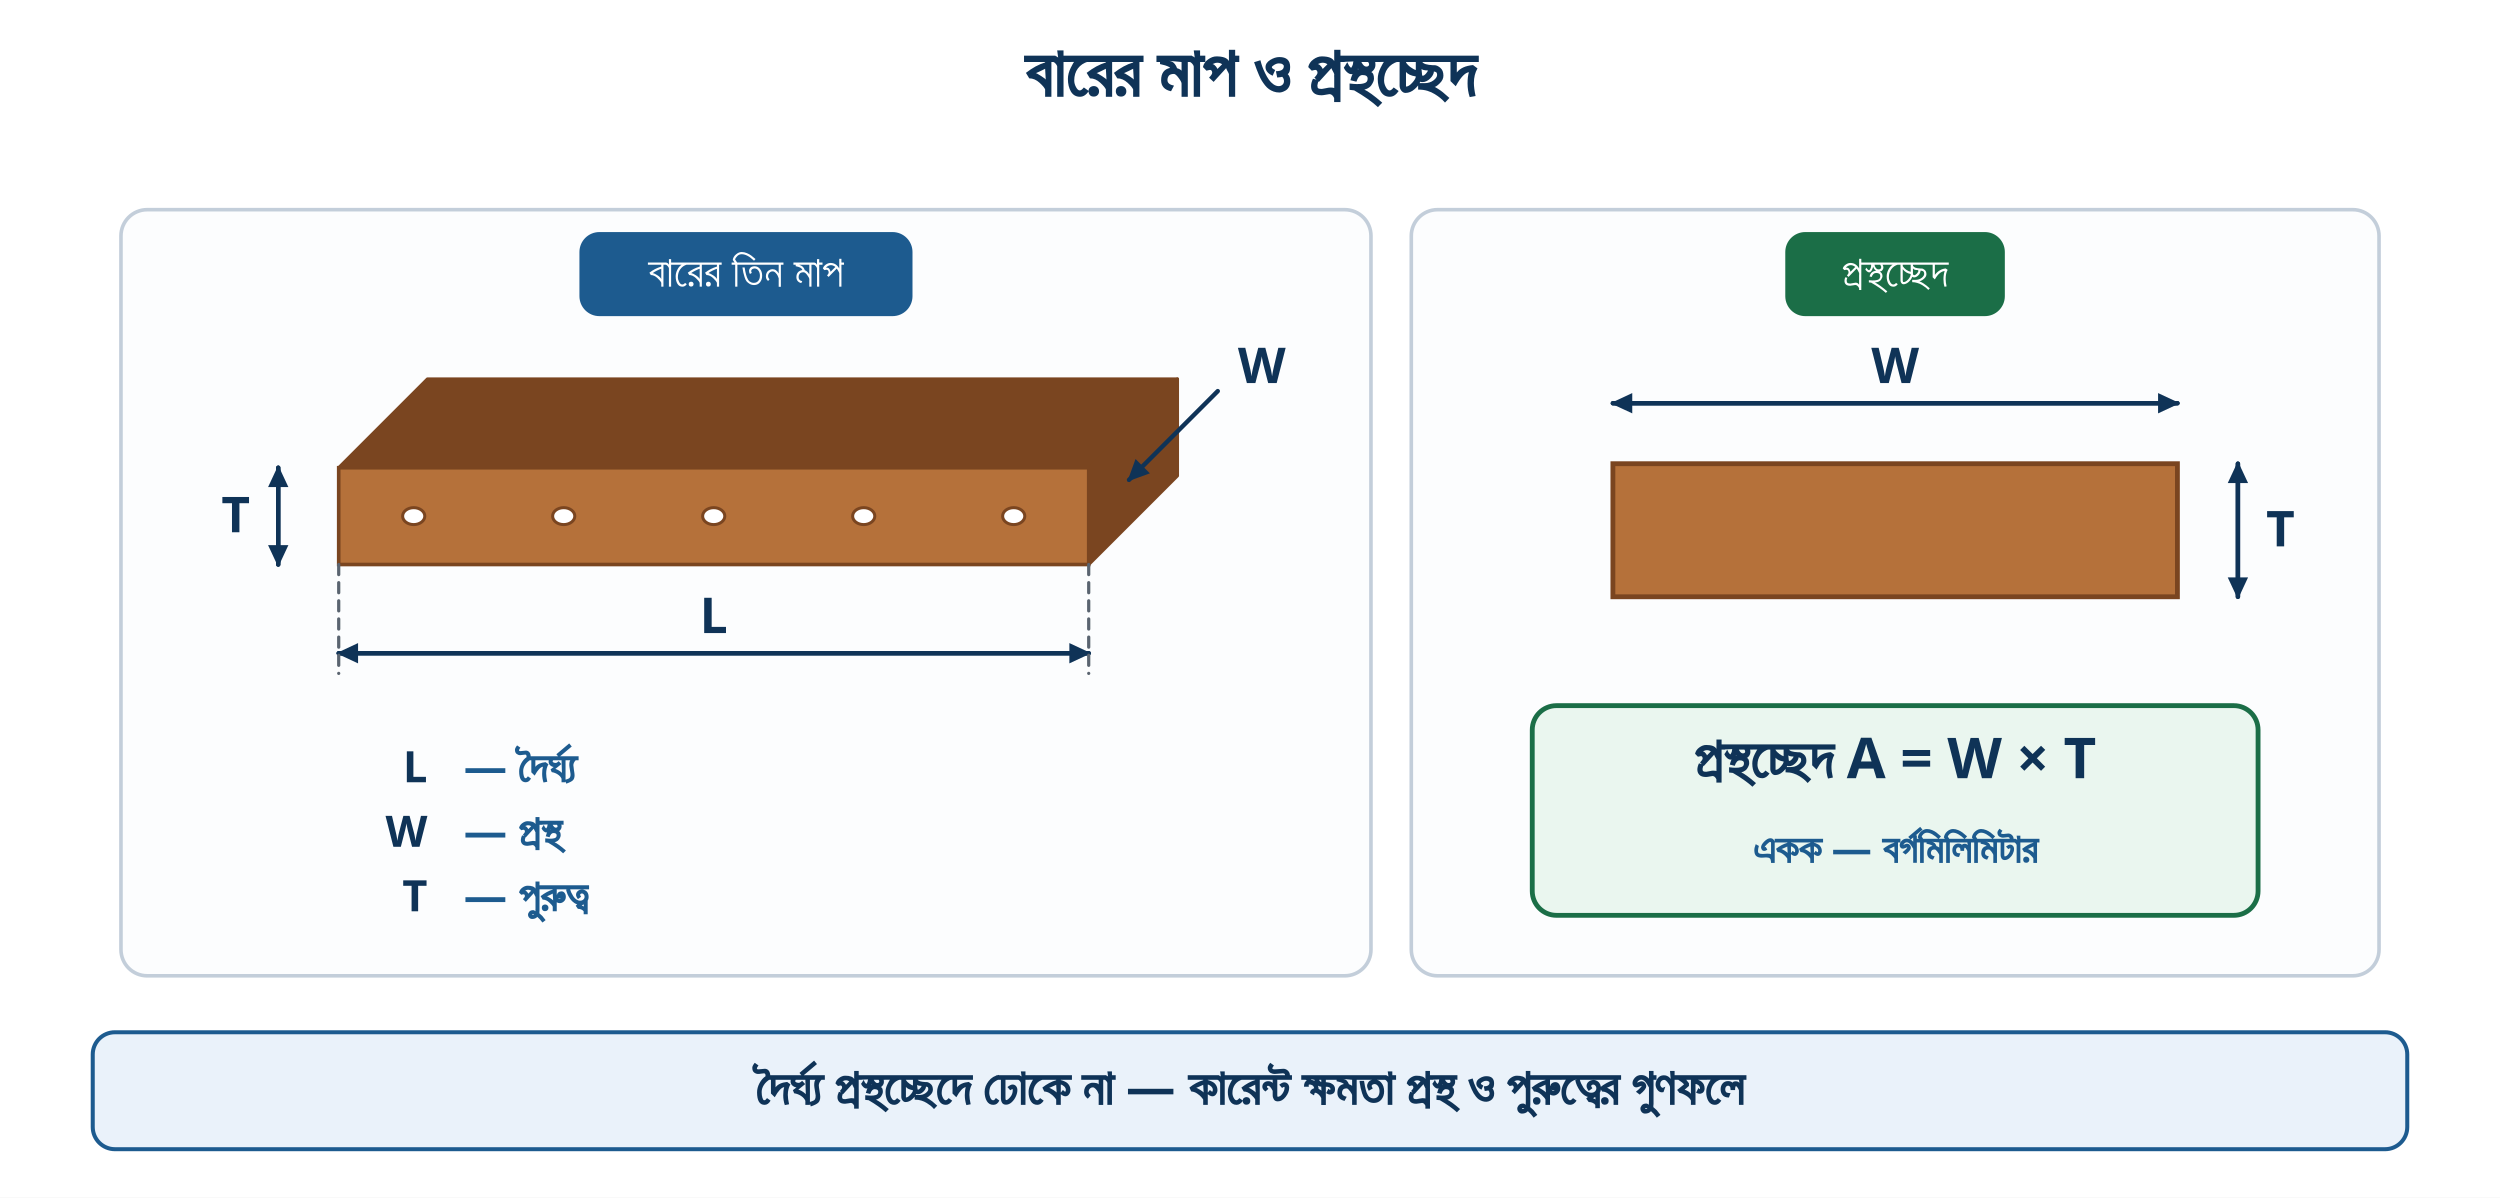
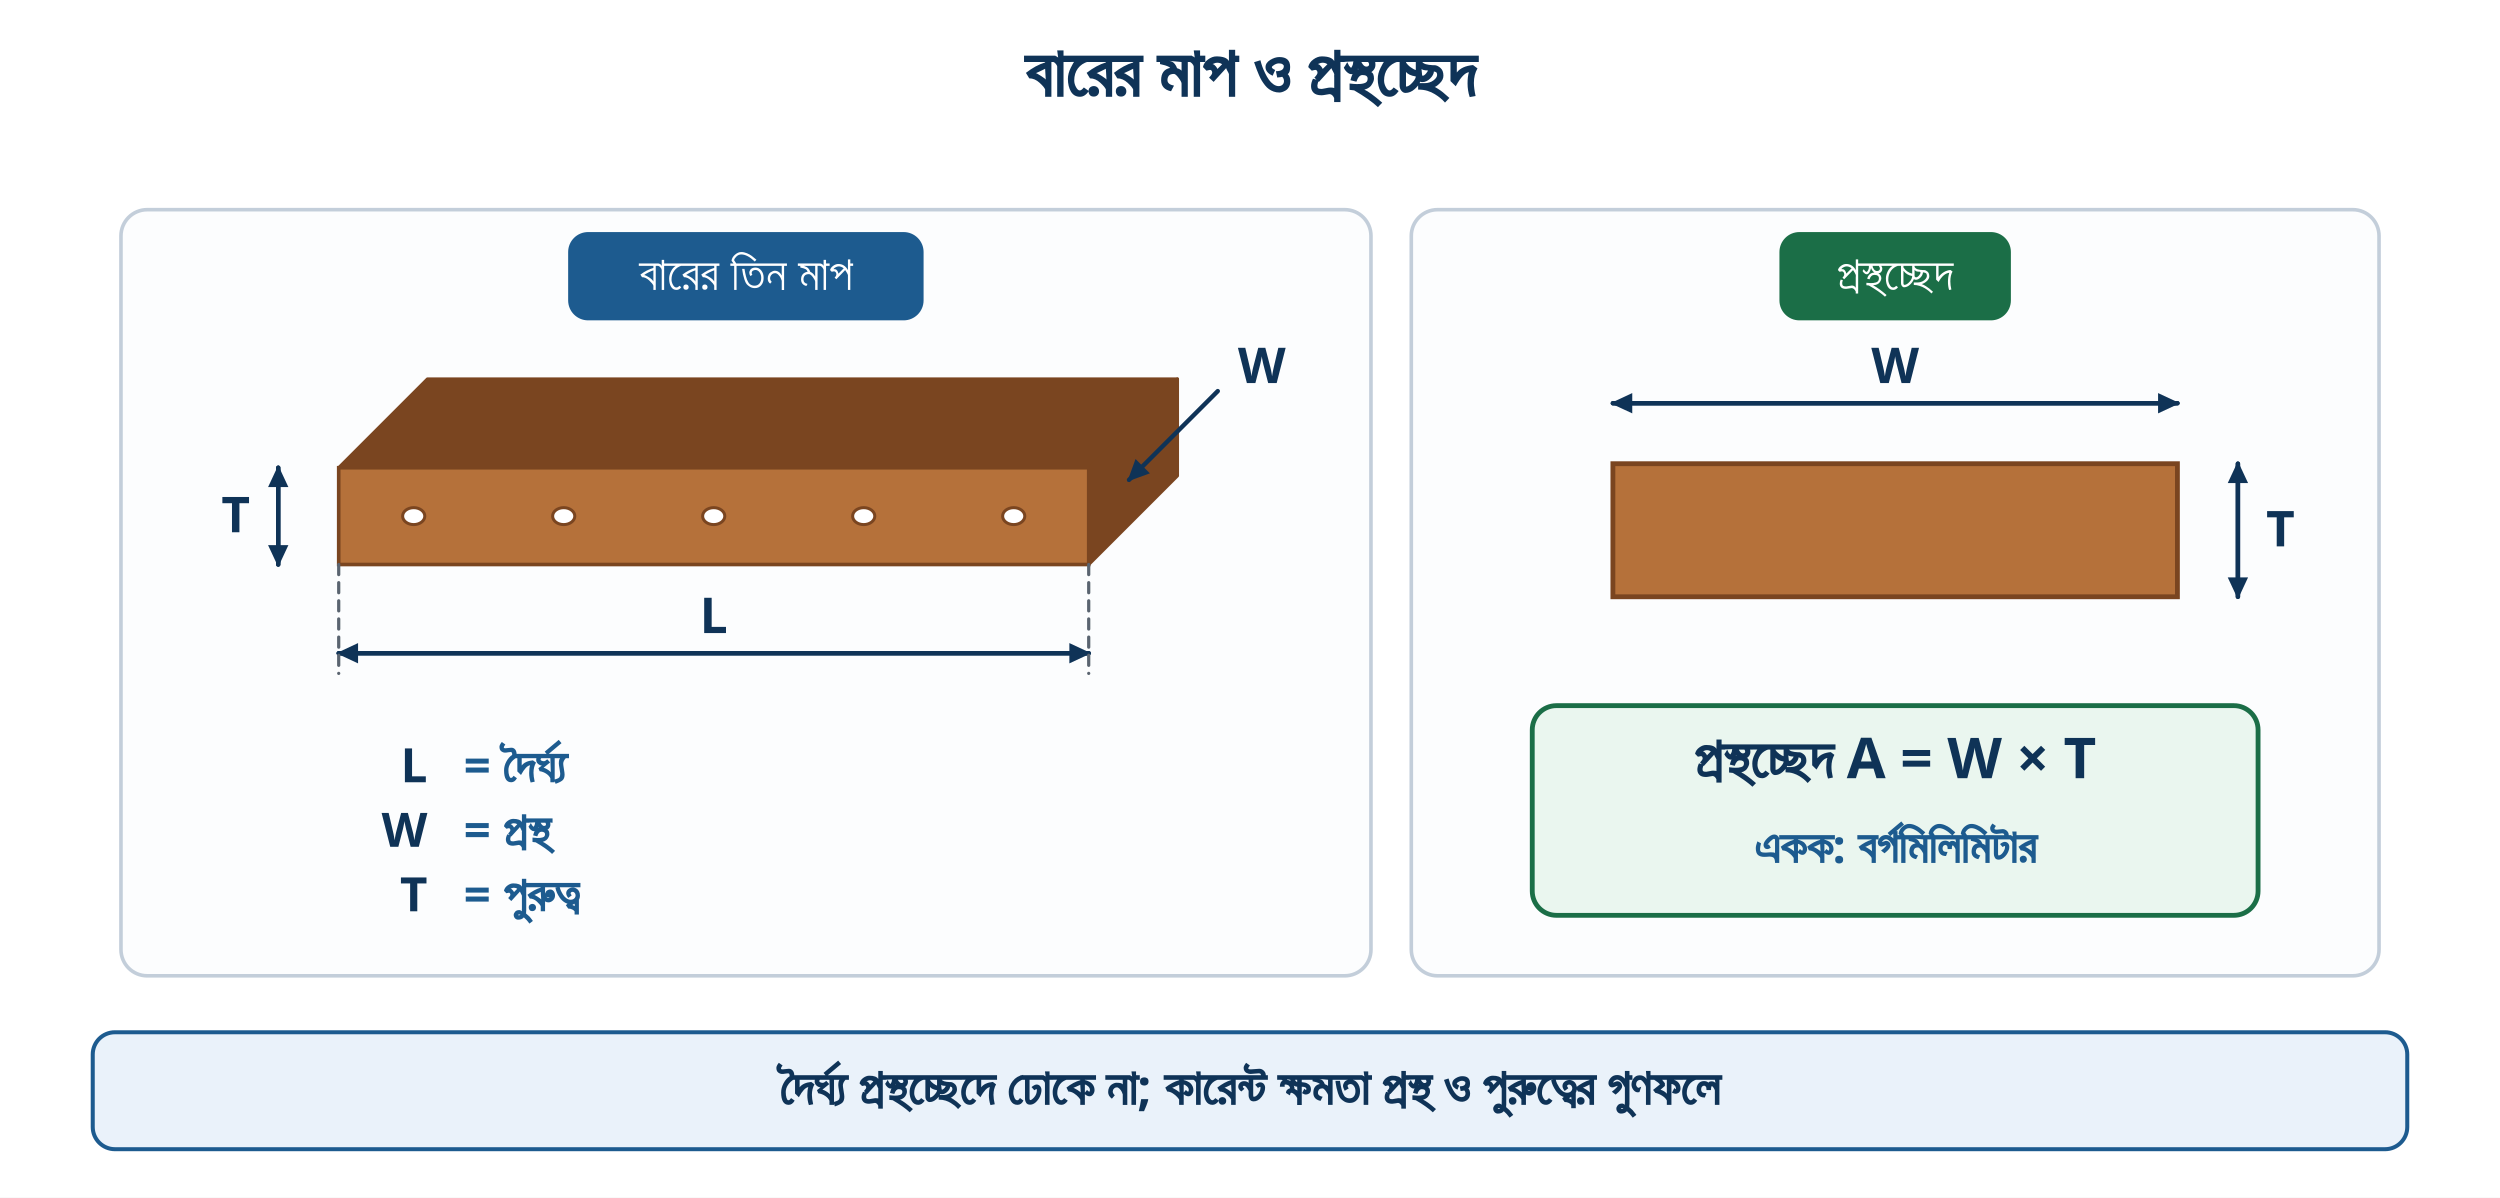
<svg xmlns="http://www.w3.org/2000/svg" width="1240" height="594" viewBox="0 0 1240 594">
  <defs>
    <marker id="a2" viewBox="0 0 10 10" refX="8.5" refY="5" markerUnits="userSpaceOnUse" markerWidth="12" markerHeight="12" orient="auto-start-reverse">
      <path d="M 0.5 0.8 L 9.5 5 L 0.5 9.2 z" fill="#0F3357" />
    </marker>
    <marker id="a3" viewBox="0 0 10 10" refX="8.5" refY="5" markerUnits="userSpaceOnUse" markerWidth="12" markerHeight="12" orient="auto-start-reverse">
      <path d="M 0.5 0.8 L 9.5 5 L 0.5 9.2 z" fill="#0F3357" />
    </marker>
    <marker id="a4" viewBox="0 0 10 10" refX="8.5" refY="5" markerUnits="userSpaceOnUse" markerWidth="12" markerHeight="12" orient="auto-start-reverse">
      <path d="M 0.5 0.8 L 9.5 5 L 0.5 9.2 z" fill="#0F3357" />
    </marker>
    <marker id="a5" viewBox="0 0 10 10" refX="8.5" refY="5" markerUnits="userSpaceOnUse" markerWidth="12" markerHeight="12" orient="auto-start-reverse">
      <path d="M 0.5 0.8 L 9.5 5 L 0.5 9.2 z" fill="#0F3357" />
    </marker>
    <marker id="a6" viewBox="0 0 10 10" refX="8.5" refY="5" markerUnits="userSpaceOnUse" markerWidth="12" markerHeight="12" orient="auto-start-reverse">
      <path d="M 0.5 0.8 L 9.5 5 L 0.5 9.2 z" fill="#0F3357" />
    </marker>
    <marker id="a7" viewBox="0 0 10 10" refX="8.5" refY="5" markerUnits="userSpaceOnUse" markerWidth="12" markerHeight="12" orient="auto-start-reverse">
      <path d="M 0.5 0.8 L 9.5 5 L 0.5 9.2 z" fill="#0F3357" />
    </marker>
    <marker id="a8" viewBox="0 0 10 10" refX="8.5" refY="5" markerUnits="userSpaceOnUse" markerWidth="12" markerHeight="12" orient="auto-start-reverse">
      <path d="M 0.5 0.8 L 9.5 5 L 0.5 9.2 z" fill="#0F3357" />
    </marker>
    <marker id="a9" viewBox="0 0 10 10" refX="8.5" refY="5" markerUnits="userSpaceOnUse" markerWidth="12" markerHeight="12" orient="auto-start-reverse">
      <path d="M 0.5 0.8 L 9.5 5 L 0.5 9.2 z" fill="#0F3357" />
    </marker>
    <marker id="a10" viewBox="0 0 10 10" refX="8.5" refY="5" markerUnits="userSpaceOnUse" markerWidth="12" markerHeight="12" orient="auto-start-reverse">
      <path d="M 0.5 0.8 L 9.5 5 L 0.5 9.2 z" fill="#0F3357" />
    </marker>
  </defs>
  <rect width="1240" height="594" fill="#FFFFFF" />
  <text x="620.0" y="48.0" font-family="Kalpurush" font-size="34" font-weight="700" fill="#0F3357" text-anchor="middle">বারের মাপ ও প্রস্থচ্ছেদ</text>
  <rect x="60.0" y="104.0" width="620.0" height="380.0" rx="13" fill="#FCFDFE" stroke="#C3CEDA" stroke-width="1.8" />
-   <rect x="288.3" y="116.0" width="163.4" height="39.9" rx="9" fill="#1D5B8F" stroke="#1D5B8F" stroke-width="1.8" />
-   <text x="370.0" y="142.2" font-family="Kalpurush" font-size="21.5" font-weight="600" fill="#FFFFFF" text-anchor="middle">বারের তিন মাপ</text>
+   <rect x="282.7" y="116.0" width="174.5" height="42.0" rx="9" fill="#1D5B8F" stroke="#1D5B8F" stroke-width="1.8" />
+   <text x="370.0" y="143.8" font-family="Kalpurush" font-size="23.5" font-weight="600" fill="#FFFFFF" text-anchor="middle">বারের তিন মাপ</text>
  <polygon points="168.0,232.0 212.0,188.0 584.0,188.0 540.0,232.0" fill="#7A4520" stroke="#7A4520" stroke-width="1.6" stroke-linejoin="round" />
  <polygon points="540.0,232.0 584.0,188.0 584.0,236.0 540.0,280.0" fill="#7A4520" stroke="#7A4520" stroke-width="1.6" stroke-linejoin="round" />
  <rect x="168.0" y="232.0" width="372.0" height="48.0" rx="0" fill="#B5713A" stroke="#7A4520" stroke-width="1.8" />
  <ellipse cx="205.2" cy="256.0" rx="5.5" ry="4.2" fill="#FFFFFF" stroke="#7A4520" stroke-width="1.5" />
  <ellipse cx="279.6" cy="256.0" rx="5.5" ry="4.2" fill="#FFFFFF" stroke="#7A4520" stroke-width="1.5" />
  <ellipse cx="354.0" cy="256.0" rx="5.5" ry="4.2" fill="#FFFFFF" stroke="#7A4520" stroke-width="1.5" />
  <ellipse cx="428.4" cy="256.0" rx="5.5" ry="4.2" fill="#FFFFFF" stroke="#7A4520" stroke-width="1.5" />
  <ellipse cx="502.8" cy="256.0" rx="5.5" ry="4.2" fill="#FFFFFF" stroke="#7A4520" stroke-width="1.5" />
  <line x1="168.0" y1="324.0" x2="540.0" y2="324.0" stroke="#0F3357" stroke-width="2.2" stroke-linecap="round" marker-end="url(#a2)" />
  <line x1="540.0" y1="324.0" x2="168.0" y2="324.0" stroke="#0F3357" stroke-width="2.2" stroke-linecap="round" marker-end="url(#a3)" />
  <text x="354.0" y="314.0" font-family="Kalpurush" font-size="24.5" font-weight="700" fill="#0F3357" text-anchor="middle">L</text>
  <path d="M 168 280 L 168 334" fill="none" stroke="#5A6470" stroke-width="1.6" stroke-linecap="round" stroke-linejoin="round" stroke-dasharray="5 4" />
  <path d="M 540 280 L 540 334" fill="none" stroke="#5A6470" stroke-width="1.6" stroke-linecap="round" stroke-linejoin="round" stroke-dasharray="5 4" />
  <line x1="138.0" y1="232.0" x2="138.0" y2="280.0" stroke="#0F3357" stroke-width="2.2" stroke-linecap="round" marker-end="url(#a4)" />
  <line x1="138.0" y1="280.0" x2="138.0" y2="232.0" stroke="#0F3357" stroke-width="2.2" stroke-linecap="round" marker-end="url(#a5)" />
  <text x="124.0" y="264.0" font-family="Kalpurush" font-size="24.5" font-weight="700" fill="#0F3357" text-anchor="end">T</text>
  <path d="M 604 194 L 560 238" fill="none" stroke="#0F3357" stroke-width="2.2" stroke-linecap="round" stroke-linejoin="round" marker-end="url(#a6)" />
  <text x="614.0" y="190.0" font-family="Kalpurush" font-size="24.5" font-weight="700" fill="#0F3357" text-anchor="start">W</text>
-   <text x="212.0" y="388.0" font-family="Kalpurush" font-size="21.5" font-weight="700" fill="#0F3357" text-anchor="end">L</text>
-   <text x="230.0" y="388.0" font-family="Kalpurush" font-size="21.5" font-weight="700" fill="#1D5B8F" text-anchor="start">— দৈর্ঘ্য</text>
-   <text x="212.0" y="420.0" font-family="Kalpurush" font-size="21.5" font-weight="700" fill="#0F3357" text-anchor="end">W</text>
-   <text x="230.0" y="420.0" font-family="Kalpurush" font-size="21.5" font-weight="700" fill="#1D5B8F" text-anchor="start">— প্রস্থ</text>
-   <text x="212.0" y="452.0" font-family="Kalpurush" font-size="21.5" font-weight="700" fill="#0F3357" text-anchor="end">T</text>
-   <text x="230.0" y="452.0" font-family="Kalpurush" font-size="21.5" font-weight="700" fill="#1D5B8F" text-anchor="start">— পুরুত্ব</text>
+   <text x="212.0" y="388.0" font-family="Kalpurush" font-size="23.5" font-weight="700" fill="#0F3357" text-anchor="end">L</text>
+   <text x="230.0" y="388.0" font-family="Kalpurush" font-size="23.5" font-weight="700" fill="#1D5B8F" text-anchor="start">= দৈর্ঘ্য</text>
+   <text x="212.0" y="420.0" font-family="Kalpurush" font-size="23.5" font-weight="700" fill="#0F3357" text-anchor="end">W</text>
+   <text x="230.0" y="420.0" font-family="Kalpurush" font-size="23.5" font-weight="700" fill="#1D5B8F" text-anchor="start">= প্রস্থ</text>
+   <text x="212.0" y="452.0" font-family="Kalpurush" font-size="23.5" font-weight="700" fill="#0F3357" text-anchor="end">T</text>
+   <text x="230.0" y="452.0" font-family="Kalpurush" font-size="23.5" font-weight="700" fill="#1D5B8F" text-anchor="start">= পুরুত্ব</text>
  <rect x="700.0" y="104.0" width="480.0" height="380.0" rx="13" fill="#FCFDFE" stroke="#C3CEDA" stroke-width="1.8" />
-   <rect x="886.4" y="116.0" width="107.1" height="39.9" rx="9" fill="#1B6E47" stroke="#1B6E47" stroke-width="1.8" />
-   <text x="940.0" y="142.2" font-family="Kalpurush" font-size="21.5" font-weight="600" fill="#FFFFFF" text-anchor="middle">প্রস্থচ্ছেদ</text>
+   <rect x="883.5" y="116.0" width="113.0" height="42.0" rx="9" fill="#1B6E47" stroke="#1B6E47" stroke-width="1.8" />
+   <text x="940.0" y="143.8" font-family="Kalpurush" font-size="23.5" font-weight="600" fill="#FFFFFF" text-anchor="middle">প্রস্থচ্ছেদ</text>
  <rect x="800.0" y="230.0" width="280.0" height="66.0" rx="0" fill="#B5713A" stroke="#7A4520" stroke-width="2.4" />
  <line x1="800.0" y1="200.0" x2="1080.0" y2="200.0" stroke="#0F3357" stroke-width="2.2" stroke-linecap="round" marker-end="url(#a7)" />
  <line x1="1080.0" y1="200.0" x2="800.0" y2="200.0" stroke="#0F3357" stroke-width="2.2" stroke-linecap="round" marker-end="url(#a8)" />
  <text x="940.0" y="190.0" font-family="Kalpurush" font-size="24.5" font-weight="700" fill="#0F3357" text-anchor="middle">W</text>
  <line x1="1110.0" y1="230.0" x2="1110.0" y2="296.0" stroke="#0F3357" stroke-width="2.2" stroke-linecap="round" marker-end="url(#a9)" />
  <line x1="1110.0" y1="296.0" x2="1110.0" y2="230.0" stroke="#0F3357" stroke-width="2.2" stroke-linecap="round" marker-end="url(#a10)" />
  <text x="1124.0" y="271.0" font-family="Kalpurush" font-size="24.5" font-weight="700" fill="#0F3357" text-anchor="start">T</text>
  <rect x="760.0" y="350.0" width="360.0" height="104.0" rx="12" fill="#EAF6EF" stroke="#1B6E47" stroke-width="2.4" />
  <text x="940.0" y="386.0" font-family="Kalpurush" font-size="28" font-weight="700" fill="#0F3357" text-anchor="middle">প্রস্থচ্ছেদ  A = W × T</text>
-   <text x="940.0" y="428.0" font-family="Kalpurush" font-size="20" font-weight="700" fill="#1D5B8F" text-anchor="middle">একক — বর্গমিলিমিটার</text>
+   <text x="940.0" y="428.0" font-family="Kalpurush" font-size="23" font-weight="700" fill="#1D5B8F" text-anchor="middle">একক: বর্গমিলিমিটার</text>
  <rect x="46.0" y="512.0" width="1148.0" height="58.0" rx="11" fill="#EAF2FA" stroke="#1D5B8F" stroke-width="2" />
-   <text x="620.0" y="548.0" font-family="Kalpurush" font-size="24.5" font-weight="700" fill="#0F3357" text-anchor="middle">দৈর্ঘ্য প্রস্থচ্ছেদে ঢোকে না — কারেন্ট ক্ষমতা প্রস্থ ও পুরুত্বের গুণফলে</text>
+   <text x="620.0" y="548.0" font-family="Kalpurush" font-size="24.5" font-weight="700" fill="#0F3357" text-anchor="middle">দৈর্ঘ্য প্রস্থচ্ছেদে ঢোকে না; কারেন্ট ক্ষমতা প্রস্থ ও পুরুত্বের গুণফলে</text>
</svg>
